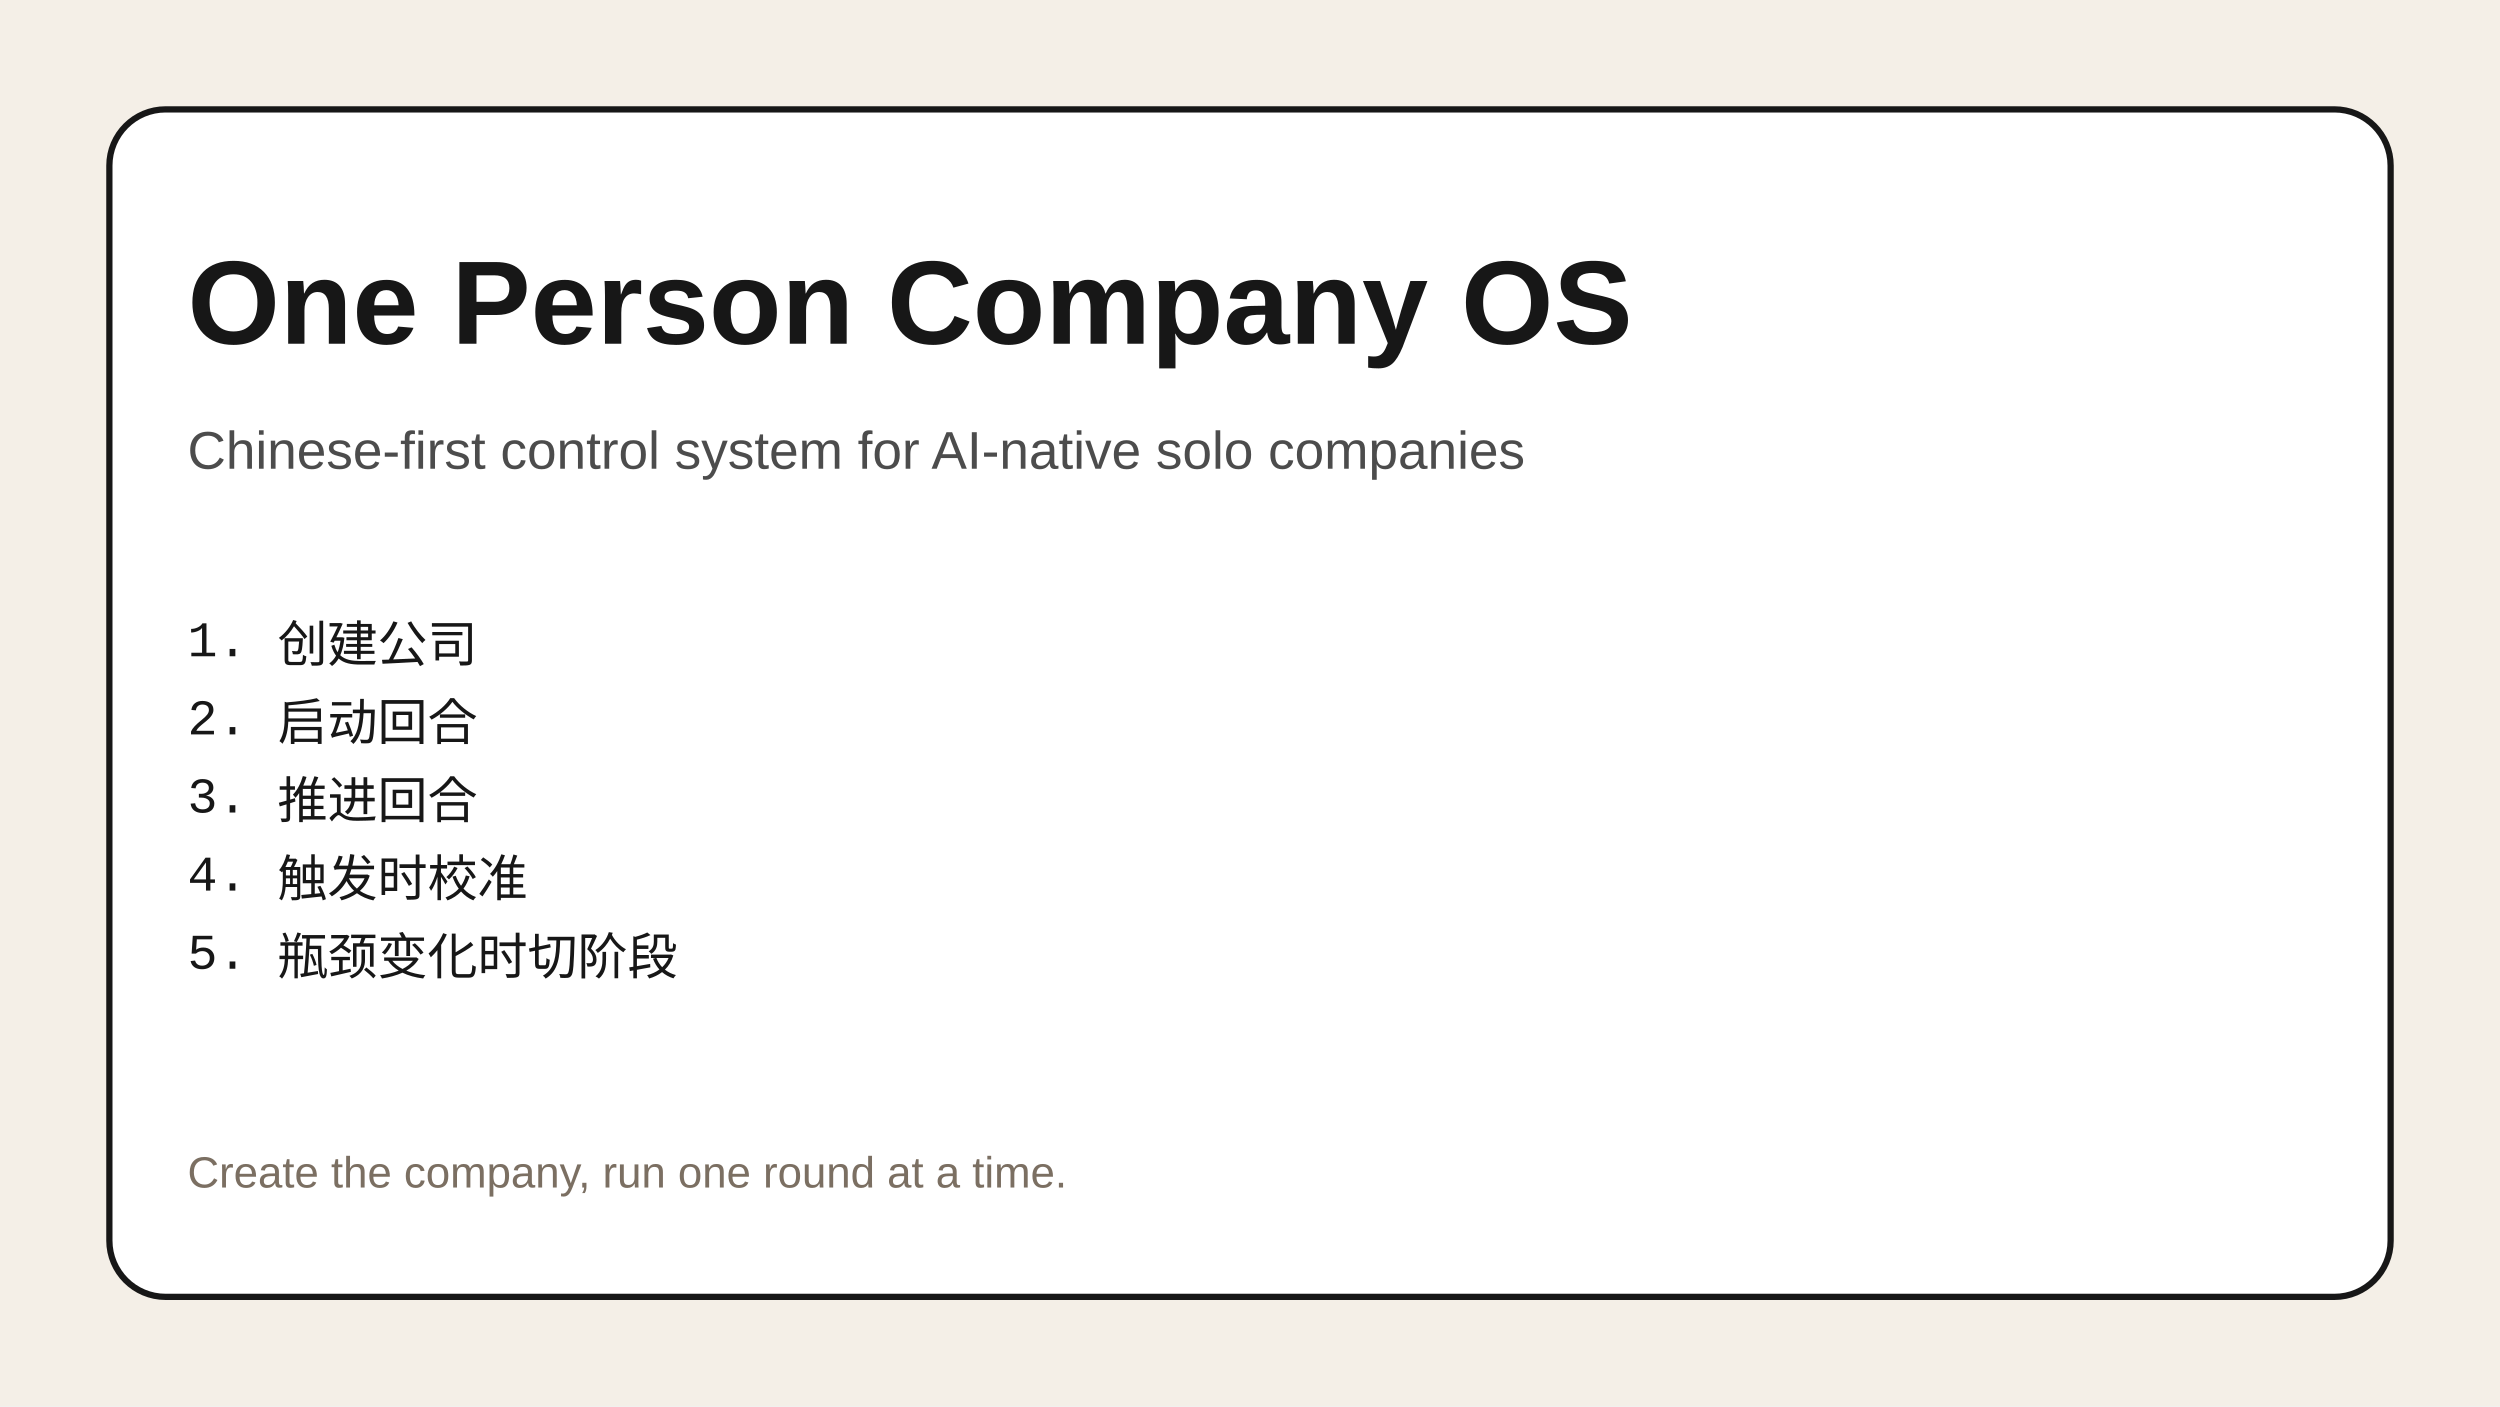
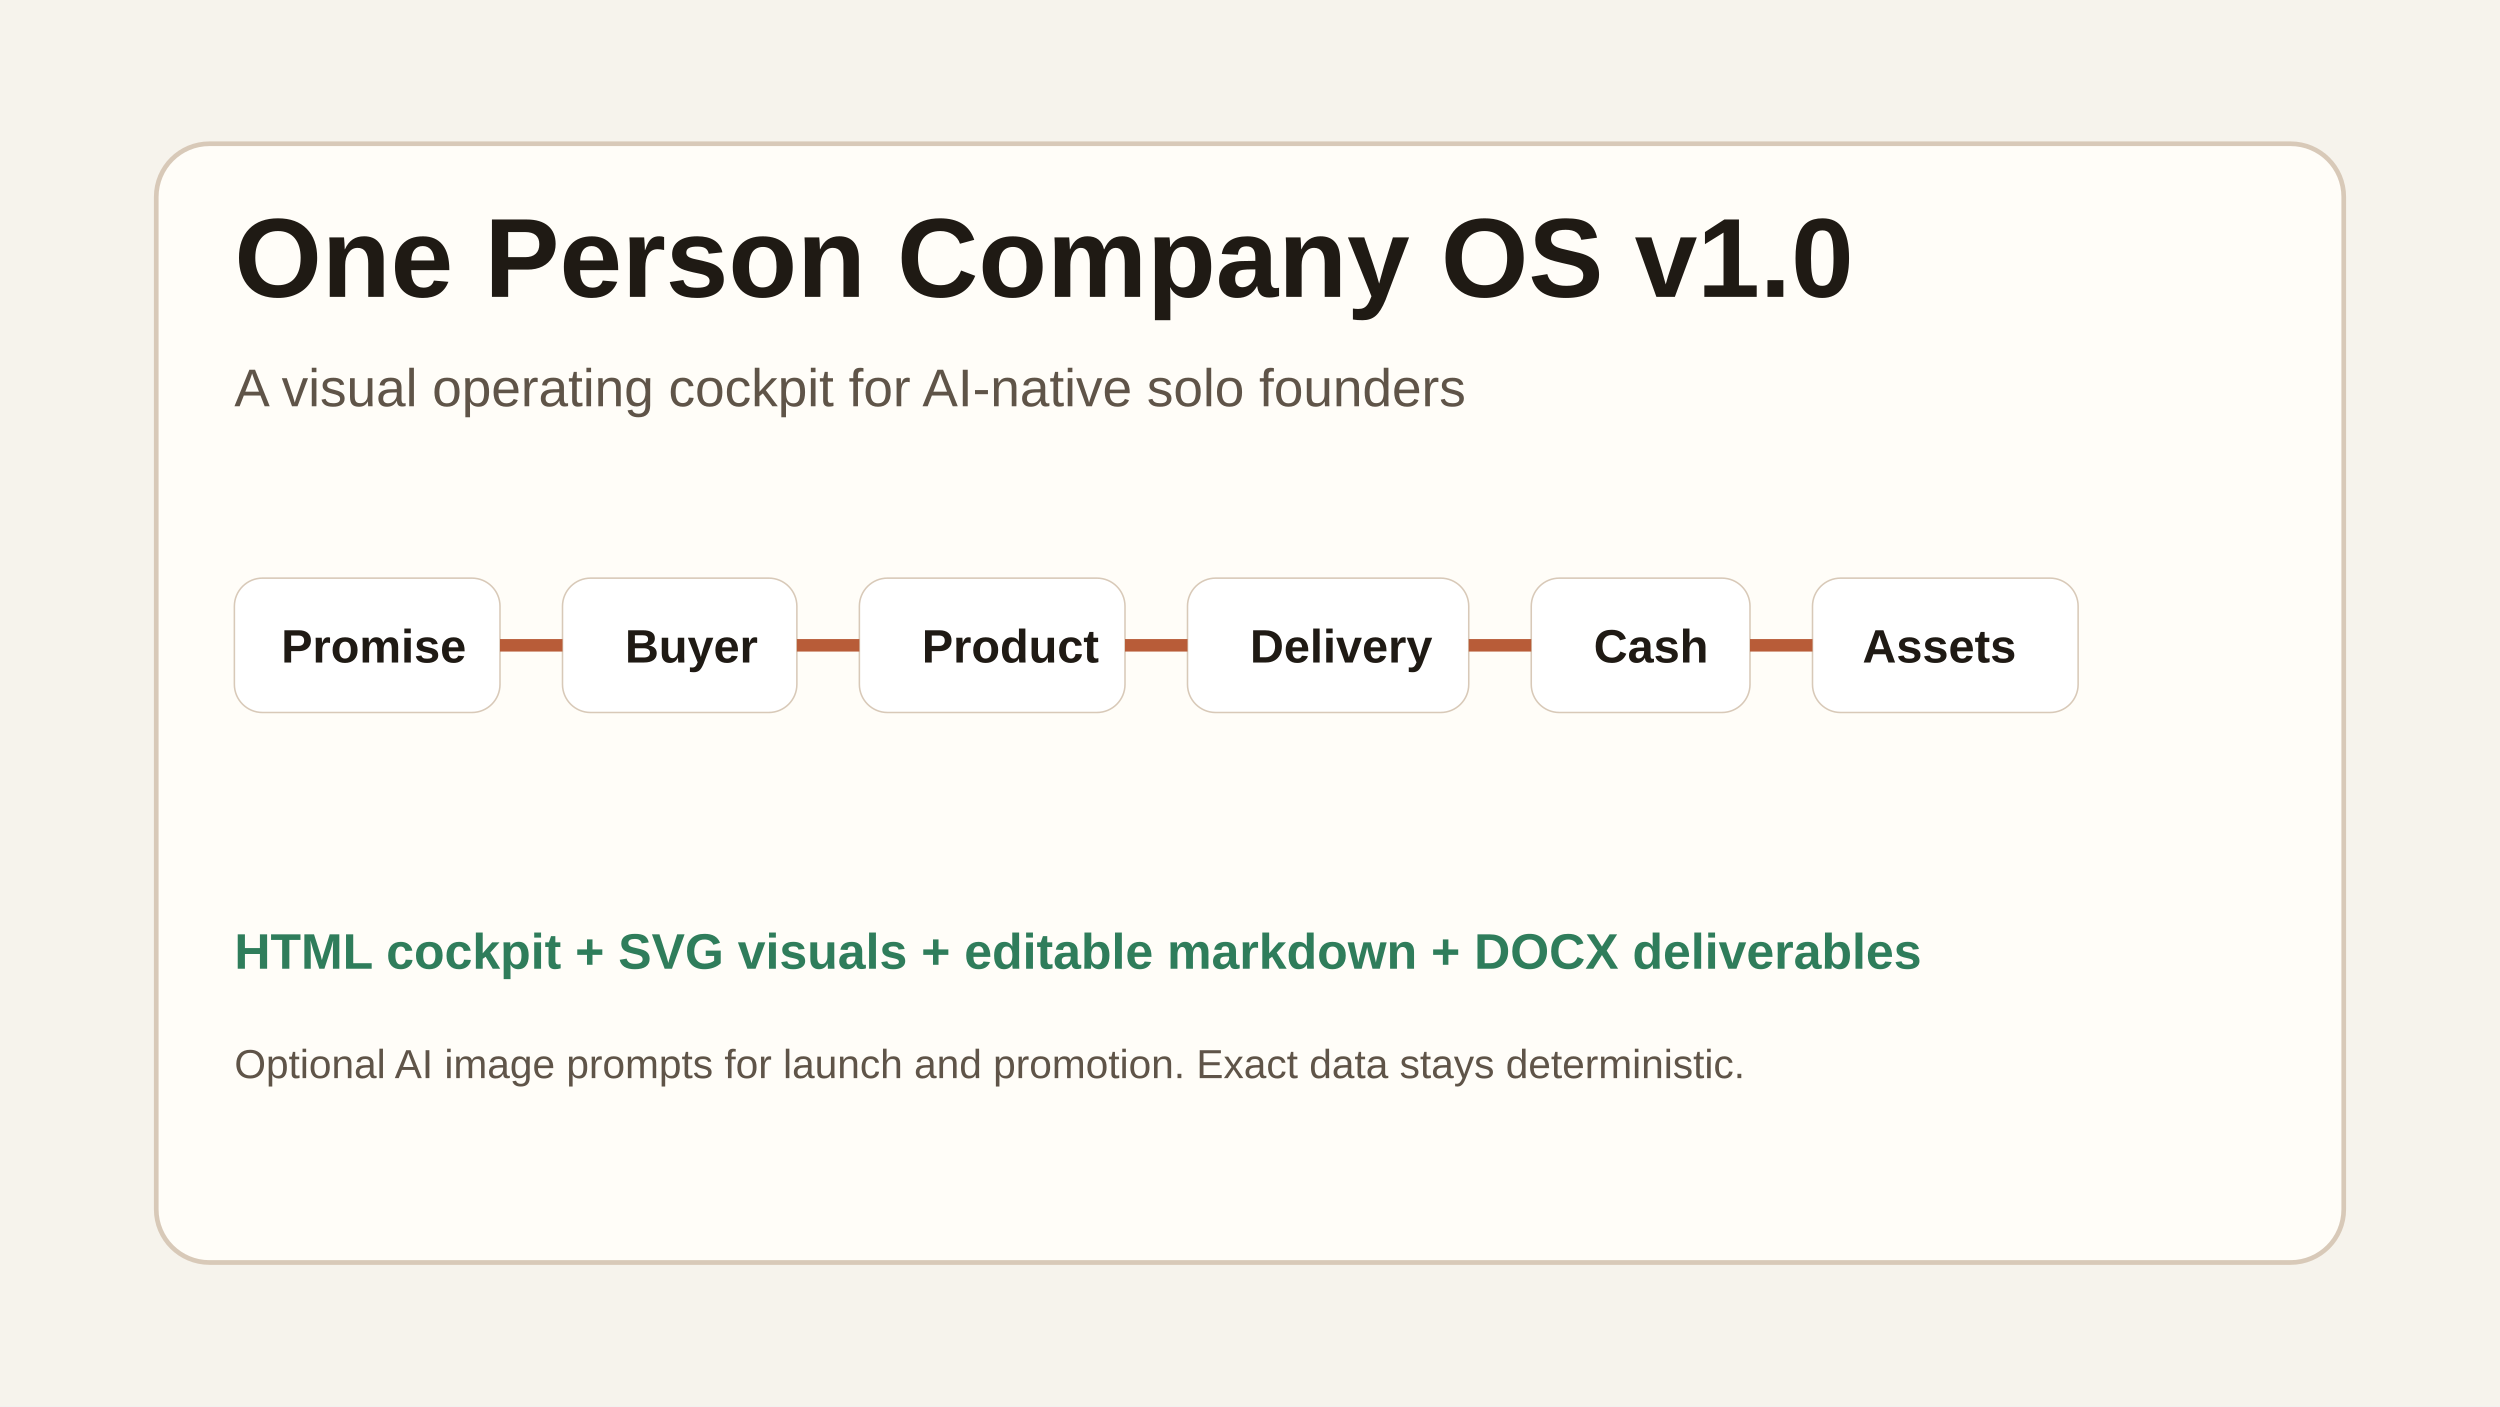
<svg xmlns="http://www.w3.org/2000/svg" width="1600" height="900" viewBox="0 0 1600 900">
-   <rect width="1600" height="900" fill="#f4efe7" />
-   <rect x="70" y="70" width="1460" height="760" rx="36" fill="#ffffff" stroke="#171717" stroke-width="4" />
-   <text x="120" y="220" fill="#171717" font-family="'Trebuchet MS', Arial, sans-serif" font-size="76" font-weight="700">One Person Company OS</text>
-   <text x="120" y="300" fill="#4c4c4c" font-family="'Trebuchet MS', Arial, sans-serif" font-size="34">Chinese-first control system for AI-native solo companies</text>
-   <text x="120" y="420" fill="#171717" font-family="'Courier New', monospace" font-size="32">1. 创建公司</text>
-   <text x="120" y="470" fill="#171717" font-family="'Courier New', monospace" font-size="32">2. 启动回合</text>
-   <text x="120" y="520" fill="#171717" font-family="'Courier New', monospace" font-size="32">3. 推进回合</text>
-   <text x="120" y="570" fill="#171717" font-family="'Courier New', monospace" font-size="32">4. 触发时校准</text>
-   <text x="120" y="620" fill="#171717" font-family="'Courier New', monospace" font-size="32">5. 瓶颈变化时切阶段</text>
-   <text x="120" y="760" fill="#7b6f62" font-family="'Trebuchet MS', Arial, sans-serif" font-size="28">Create the company, run one round at a time.</text>
+   <rect width="1600" height="900" fill="#f6f3ec" />
+   <rect x="100" y="92" width="1400" height="716" rx="34" fill="#fffdf8" stroke="#d8c9b8" stroke-width="3" />
+   <text x="150" y="190" fill="#1f1a14" font-family="Arial, sans-serif" font-size="72" font-weight="800">One Person Company OS v1.0</text>
+   <text x="150" y="260" fill="#5f5448" font-family="Arial, sans-serif" font-size="34">A visual operating cockpit for AI-native solo founders</text>
+   <g font-family="Arial, sans-serif" font-size="30" font-weight="700">
+     <rect x="150" y="370" width="170" height="86" rx="18" fill="#fff" stroke="#d8c9b8" />
+     <text x="180" y="424" fill="#1f1a14">Promise</text>
+     <rect x="360" y="370" width="150" height="86" rx="18" fill="#fff" stroke="#d8c9b8" />
+     <text x="400" y="424" fill="#1f1a14">Buyer</text>
+     <rect x="550" y="370" width="170" height="86" rx="18" fill="#fff" stroke="#d8c9b8" />
+     <text x="590" y="424" fill="#1f1a14">Product</text>
+     <rect x="760" y="370" width="180" height="86" rx="18" fill="#fff" stroke="#d8c9b8" />
+     <text x="800" y="424" fill="#1f1a14">Delivery</text>
+     <rect x="980" y="370" width="140" height="86" rx="18" fill="#fff" stroke="#d8c9b8" />
+     <text x="1020" y="424" fill="#1f1a14">Cash</text>
+     <rect x="1160" y="370" width="170" height="86" rx="18" fill="#fff" stroke="#d8c9b8" />
+     <text x="1192" y="424" fill="#1f1a14">Assets</text>
+   </g>
+   <path d="M320 413 H360 M510 413 H550 M720 413 H760 M940 413 H980 M1120 413 H1160" stroke="#b85c38" stroke-width="8" />
+   <text x="150" y="620" fill="#2f7d5b" font-family="Arial, sans-serif" font-size="32" font-weight="700">HTML cockpit + SVG visuals + editable markdown + DOCX deliverables</text>
+   <text x="150" y="690" fill="#5f5448" font-family="Arial, sans-serif" font-size="26">Optional AI image prompts for launch and promotion. Exact data stays deterministic.</text>
</svg>
